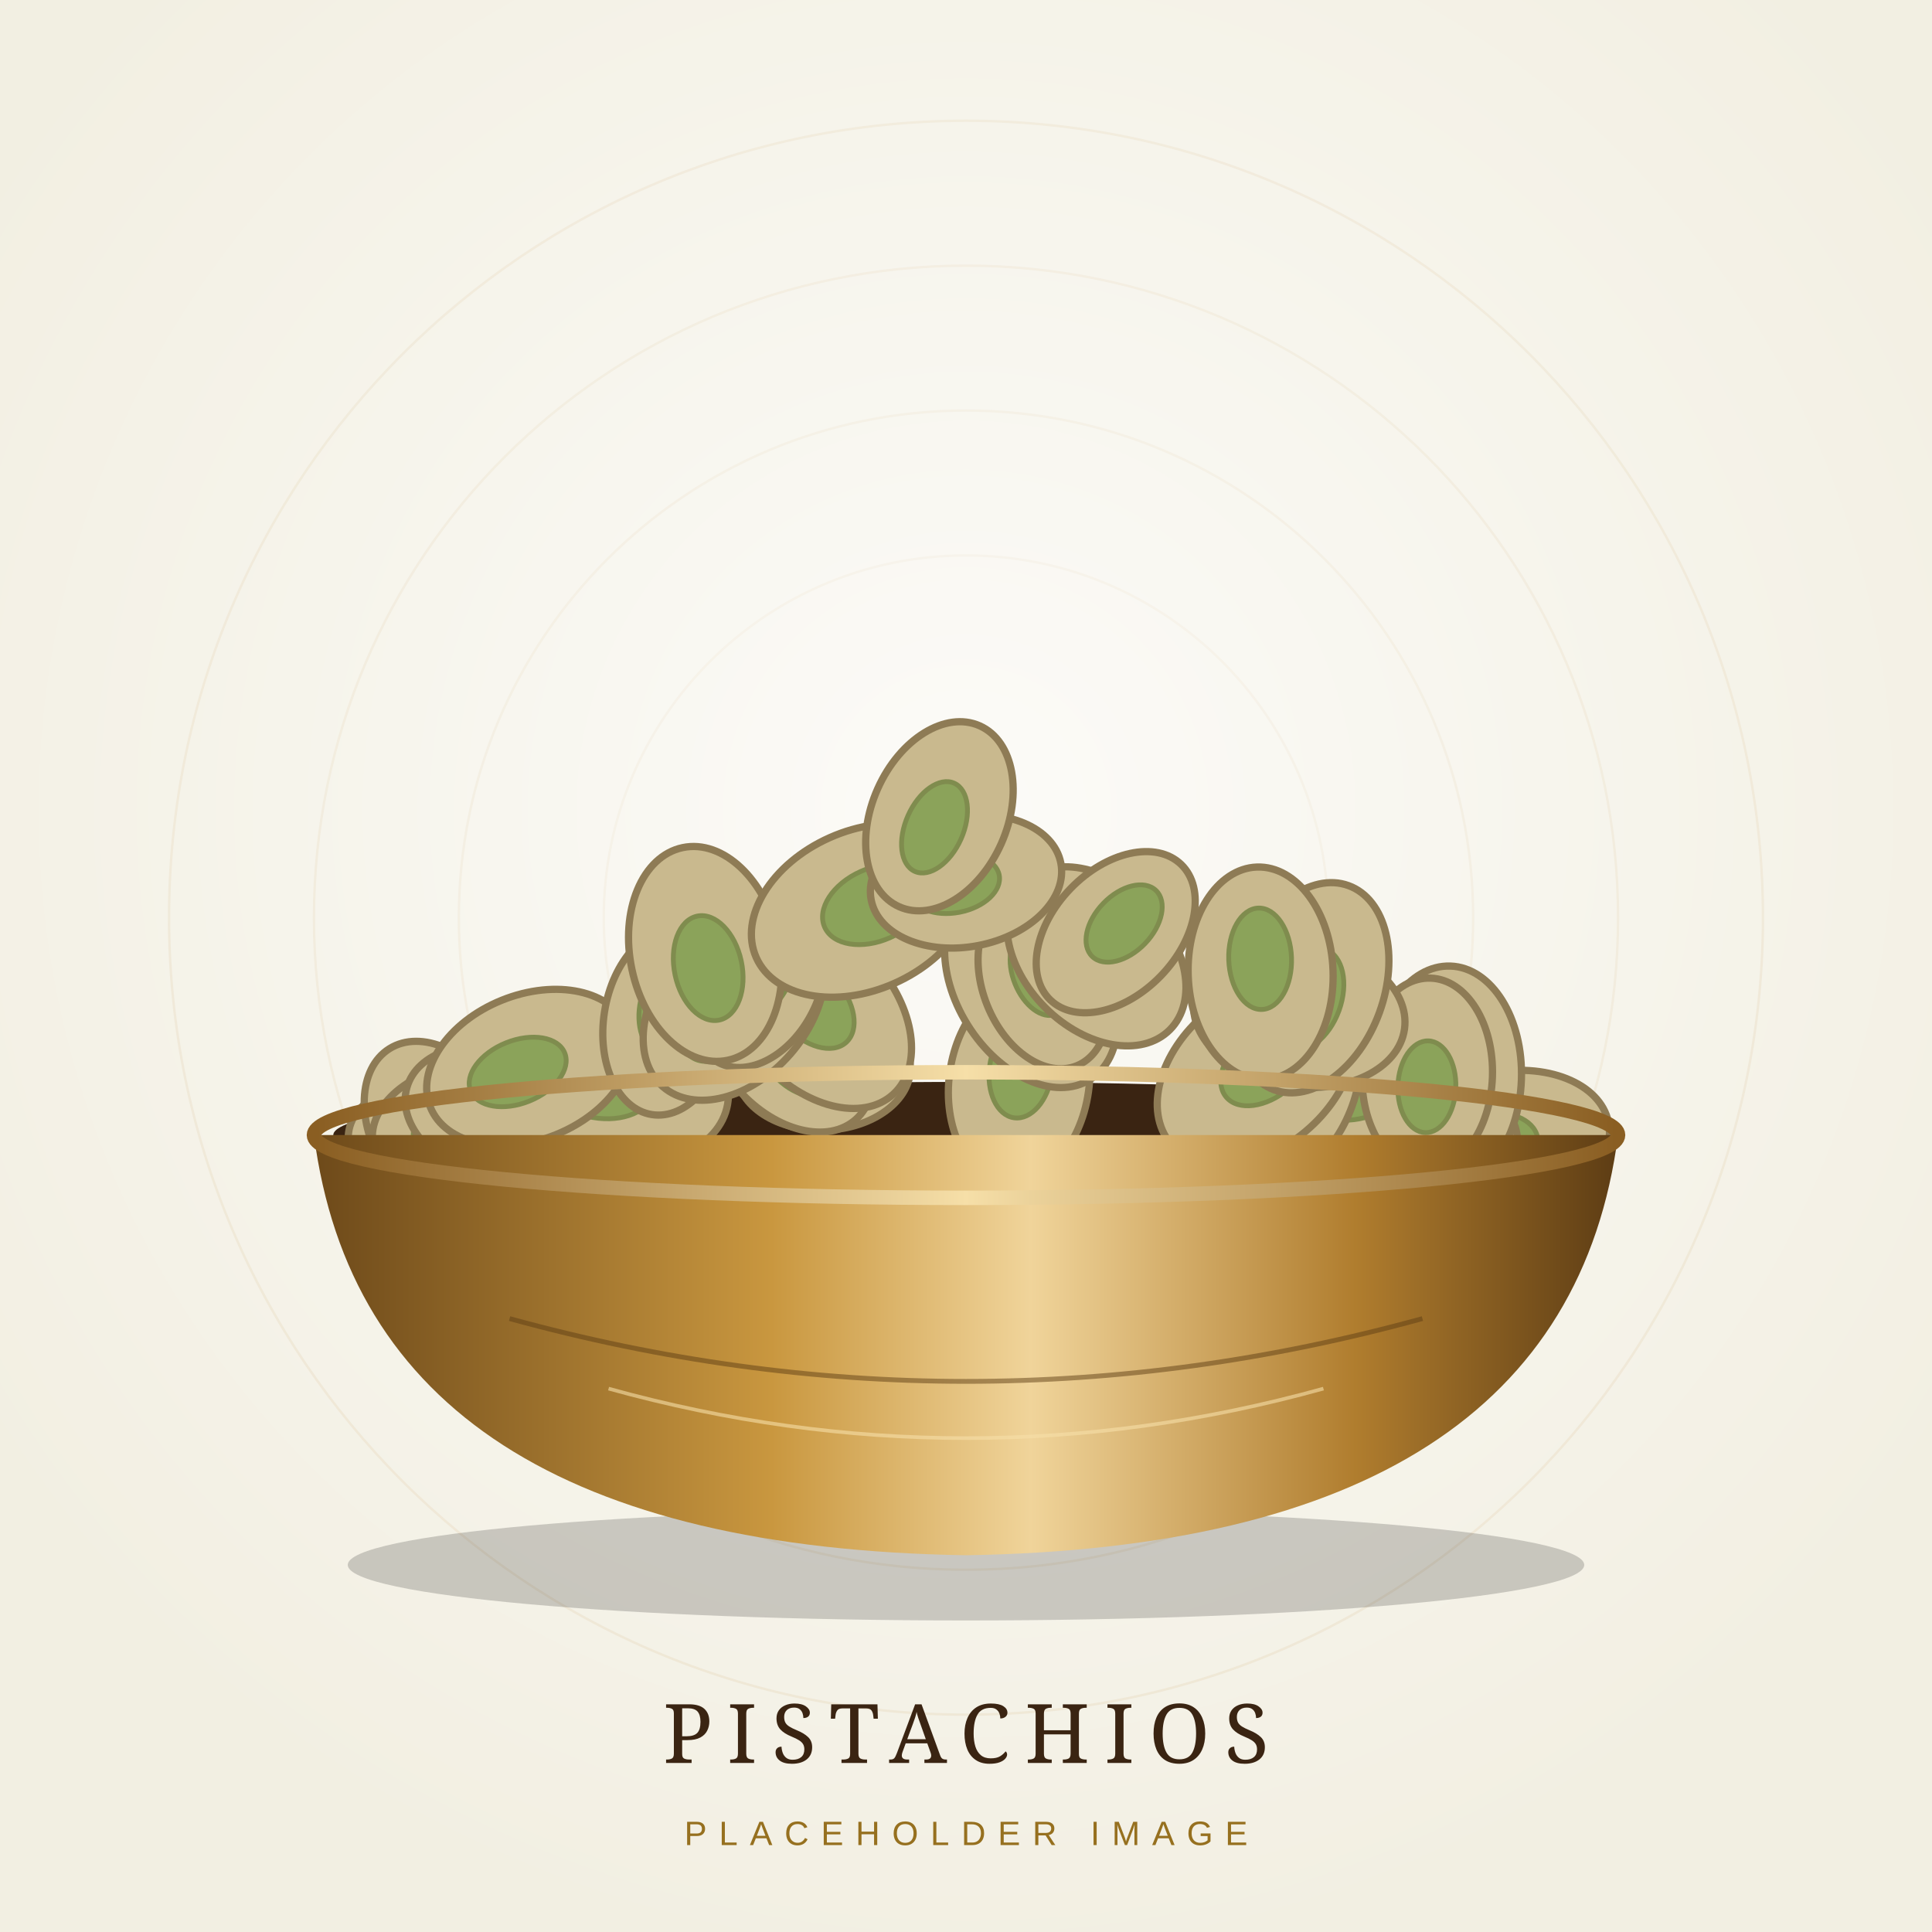
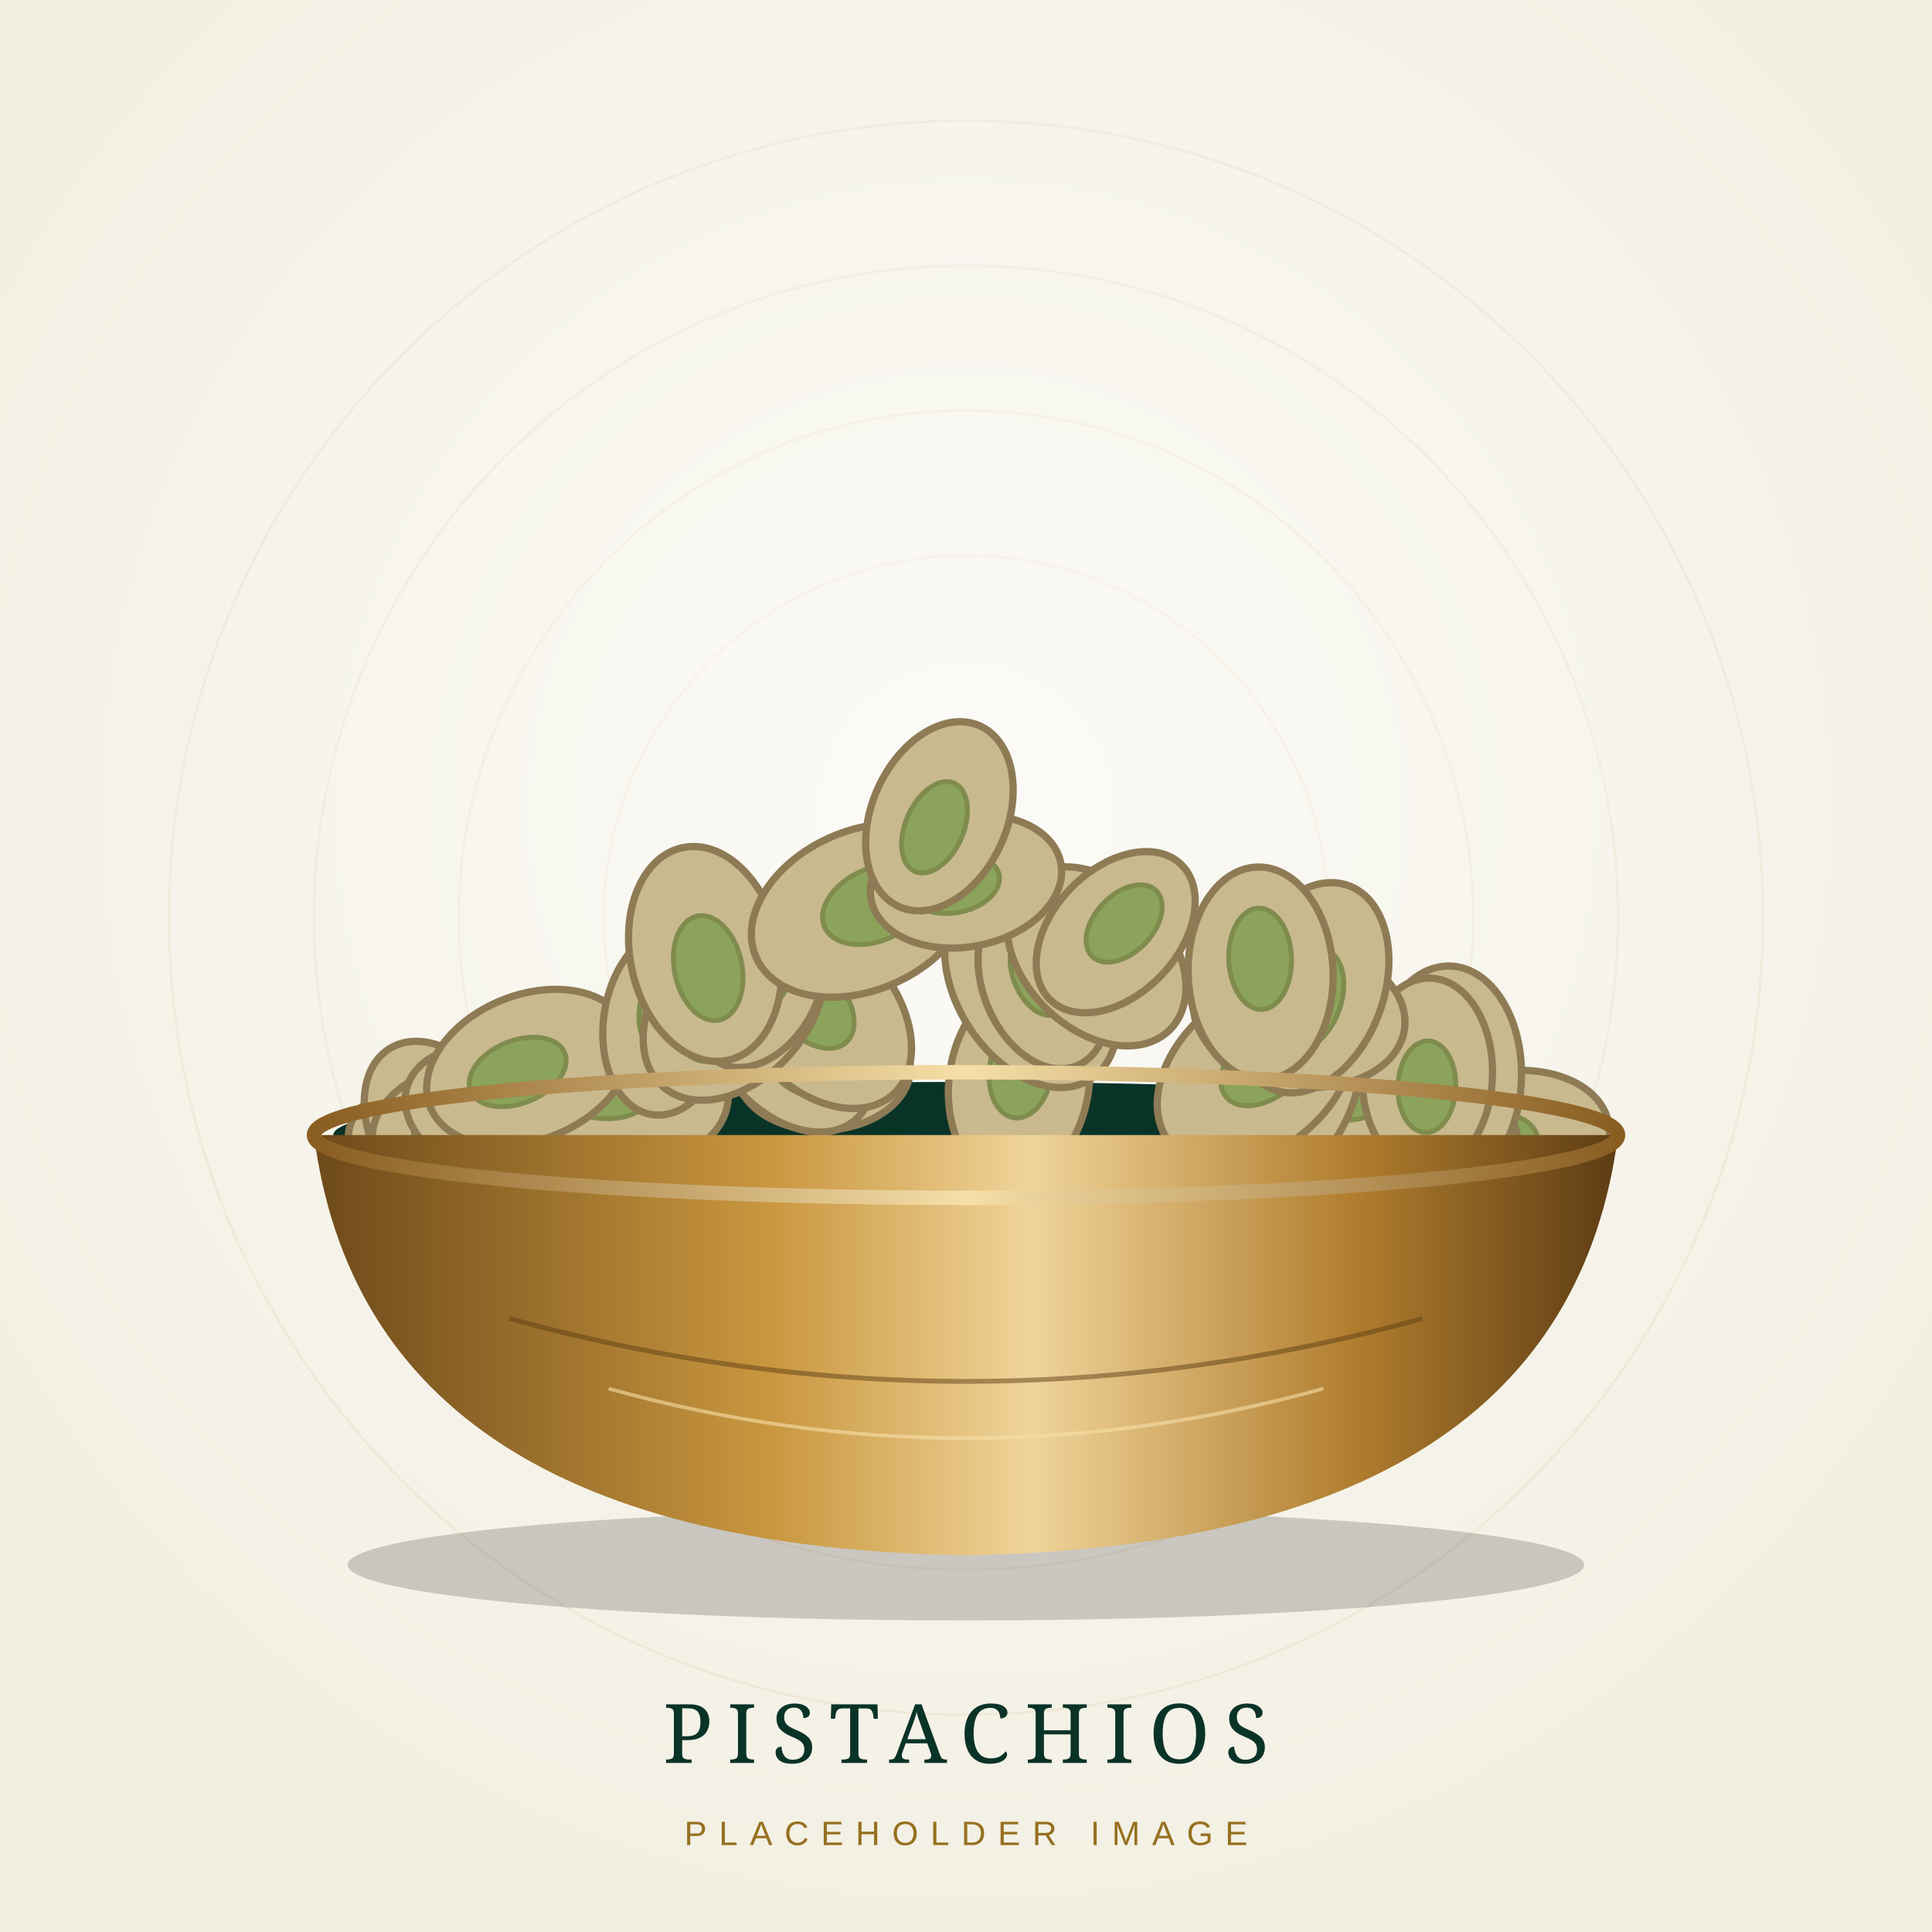
<svg xmlns="http://www.w3.org/2000/svg" viewBox="0 0 800 800" role="img" aria-label="Pistachios placeholder illustration">
  <defs>
    <linearGradient id="brass" x1="0" y1="0" x2="1" y2="0">
      <stop offset="0" stop-color="#6E4A1A" />
      <stop offset="0.35" stop-color="#C9973F" />
      <stop offset="0.55" stop-color="#F0D49A" />
      <stop offset="0.8" stop-color="#B07D2E" />
      <stop offset="1" stop-color="#5E3D14" />
    </linearGradient>
    <linearGradient id="rim" x1="0" y1="0" x2="1" y2="0">
      <stop offset="0" stop-color="#8A5E22" />
      <stop offset="0.5" stop-color="#F6DFA8" />
      <stop offset="1" stop-color="#8A5E22" />
    </linearGradient>
    <radialGradient id="glow" cx="0.5" cy="0.42" r="0.6">
      <stop offset="0" stop-color="#FFFFFF" stop-opacity="0.75" />
      <stop offset="1" stop-color="#FFFFFF" stop-opacity="0" />
    </radialGradient>
    <radialGradient id="velvet" cx="0.3" cy="0.2" r="0.9">
-       <stop offset="0" stop-color="#4A2A1E" />
-       <stop offset="0.6" stop-color="#22160F" />
-       <stop offset="1" stop-color="#140C08" />
+       <stop offset="0" stop-color="#0F4A3A" />
+       <stop offset="0.6" stop-color="#082C22" />
+       <stop offset="1" stop-color="#041A14" />
    </radialGradient>
  </defs>
  <rect width="800" height="800" fill="#F2EFE2" />
  <g fill="none" stroke="#B8893B" stroke-opacity="0.12">
    <circle cx="400" cy="380" r="150" />
    <circle cx="400" cy="380" r="210" />
    <circle cx="400" cy="380" r="270" />
    <circle cx="400" cy="380" r="330" />
  </g>
  <rect width="800" height="800" fill="url(#glow)" />
-   <ellipse cx="400" cy="470" rx="262" ry="22" fill="#3A2412" />
+   <ellipse cx="400" cy="470" rx="262" ry="22" fill="#0A3328" />
  <g transform="rotate(27 194 475)">
    <ellipse cx="194" cy="475" rx="38" ry="26" fill="#C9B98E" stroke="#8E7B55" stroke-width="3" />
    <ellipse cx="198" cy="475" rx="18" ry="11" fill="#8BA35A" stroke="#7F8C4E" stroke-width="2" />
  </g>
  <g transform="rotate(168 622 474)">
    <ellipse cx="622" cy="474" rx="45" ry="30" fill="#C9B98E" stroke="#8E7B55" stroke-width="3" />
    <ellipse cx="628" cy="474" rx="21" ry="14" fill="#8BA35A" stroke="#7F8C4E" stroke-width="2" />
  </g>
  <g transform="rotate(188 181 474)">
    <ellipse cx="181" cy="474" rx="37" ry="25" fill="#C9B98E" stroke="#8E7B55" stroke-width="3" />
    <ellipse cx="185" cy="474" rx="18" ry="11" fill="#8BA35A" stroke="#7F8C4E" stroke-width="2" />
  </g>
  <g transform="rotate(238 183 469)">
    <ellipse cx="183" cy="469" rx="41" ry="28" fill="#C9B98E" stroke="#8E7B55" stroke-width="3" />
    <ellipse cx="188" cy="469" rx="19" ry="12" fill="#8BA35A" stroke="#7F8C4E" stroke-width="2" />
  </g>
  <g transform="rotate(14 591 468)">
    <ellipse cx="591" cy="468" rx="38" ry="26" fill="#C9B98E" stroke="#8E7B55" stroke-width="3" />
    <ellipse cx="596" cy="468" rx="18" ry="12" fill="#8BA35A" stroke="#7F8C4E" stroke-width="2" />
  </g>
  <g transform="rotate(173 196 468)">
    <ellipse cx="196" cy="468" rx="42" ry="28" fill="#C9B98E" stroke="#8E7B55" stroke-width="3" />
    <ellipse cx="201" cy="468" rx="20" ry="13" fill="#8BA35A" stroke="#7F8C4E" stroke-width="2" />
  </g>
  <g transform="rotate(16 206 461)">
    <ellipse cx="206" cy="461" rx="39" ry="27" fill="#C9B98E" stroke="#8E7B55" stroke-width="3" />
    <ellipse cx="211" cy="461" rx="19" ry="12" fill="#8BA35A" stroke="#7F8C4E" stroke-width="2" />
  </g>
  <g transform="rotate(324 574 452)">
    <ellipse cx="574" cy="452" rx="48" ry="33" fill="#C9B98E" stroke="#8E7B55" stroke-width="3" />
    <ellipse cx="580" cy="452" rx="23" ry="15" fill="#8BA35A" stroke="#7F8C4E" stroke-width="2" />
  </g>
  <g transform="rotate(115 546 451)">
    <ellipse cx="546" cy="451" rx="36" ry="25" fill="#C9B98E" stroke="#8E7B55" stroke-width="3" />
    <ellipse cx="550" cy="451" rx="18" ry="11" fill="#8BA35A" stroke="#7F8C4E" stroke-width="2" />
  </g>
  <g transform="rotate(190 254 449)">
    <ellipse cx="254" cy="449" rx="48" ry="33" fill="#C9B98E" stroke="#8E7B55" stroke-width="3" />
    <ellipse cx="260" cy="449" rx="23" ry="15" fill="#8BA35A" stroke="#7F8C4E" stroke-width="2" />
  </g>
  <g transform="rotate(173 565 449)">
    <ellipse cx="565" cy="449" rx="45" ry="30" fill="#C9B98E" stroke="#8E7B55" stroke-width="3" />
    <ellipse cx="571" cy="449" rx="21" ry="14" fill="#8BA35A" stroke="#7F8C4E" stroke-width="2" />
  </g>
  <g transform="rotate(278 422 448)">
    <ellipse cx="422" cy="448" rx="42" ry="29" fill="#C9B98E" stroke="#8E7B55" stroke-width="3" />
    <ellipse cx="427" cy="448" rx="20" ry="13" fill="#8BA35A" stroke="#7F8C4E" stroke-width="2" />
  </g>
  <g transform="rotate(108 533 447)">
    <ellipse cx="533" cy="447" rx="43" ry="29" fill="#C9B98E" stroke="#8E7B55" stroke-width="3" />
    <ellipse cx="538" cy="447" rx="21" ry="13" fill="#8BA35A" stroke="#7F8C4E" stroke-width="2" />
  </g>
  <g transform="rotate(92 599 446)">
    <ellipse cx="599" cy="446" rx="46" ry="31" fill="#C9B98E" stroke="#8E7B55" stroke-width="3" />
    <ellipse cx="604" cy="446" rx="22" ry="14" fill="#8BA35A" stroke="#7F8C4E" stroke-width="2" />
  </g>
  <g transform="rotate(92 591 445)">
    <ellipse cx="591" cy="445" rx="40" ry="27" fill="#C9B98E" stroke="#8E7B55" stroke-width="3" />
    <ellipse cx="596" cy="445" rx="19" ry="12" fill="#8BA35A" stroke="#7F8C4E" stroke-width="2" />
  </g>
  <g transform="rotate(320 520 444)">
    <ellipse cx="520" cy="444" rx="46" ry="32" fill="#C9B98E" stroke="#8E7B55" stroke-width="3" />
    <ellipse cx="526" cy="444" rx="22" ry="14" fill="#8BA35A" stroke="#7F8C4E" stroke-width="2" />
  </g>
  <g transform="rotate(358 341 443)">
    <ellipse cx="341" cy="443" rx="36" ry="25" fill="#C9B98E" stroke="#8E7B55" stroke-width="3" />
    <ellipse cx="345" cy="443" rx="17" ry="11" fill="#8BA35A" stroke="#7F8C4E" stroke-width="2" />
  </g>
  <g transform="rotate(158 219 442)">
    <ellipse cx="219" cy="442" rx="44" ry="30" fill="#C9B98E" stroke="#8E7B55" stroke-width="3" />
    <ellipse cx="224" cy="442" rx="21" ry="13" fill="#8BA35A" stroke="#7F8C4E" stroke-width="2" />
  </g>
  <g transform="rotate(48 327 433)">
    <ellipse cx="327" cy="433" rx="41" ry="28" fill="#C9B98E" stroke="#8E7B55" stroke-width="3" />
    <ellipse cx="332" cy="433" rx="20" ry="13" fill="#8BA35A" stroke="#7F8C4E" stroke-width="2" />
  </g>
  <g transform="rotate(279 276 423)">
    <ellipse cx="276" cy="423" rx="39" ry="26" fill="#C9B98E" stroke="#8E7B55" stroke-width="3" />
    <ellipse cx="281" cy="423" rx="19" ry="12" fill="#8BA35A" stroke="#7F8C4E" stroke-width="2" />
  </g>
  <g transform="rotate(188 538 420)">
    <ellipse cx="538" cy="420" rx="44" ry="30" fill="#C9B98E" stroke="#8E7B55" stroke-width="3" />
    <ellipse cx="543" cy="420" rx="21" ry="13" fill="#8BA35A" stroke="#7F8C4E" stroke-width="2" />
  </g>
  <g transform="rotate(228 339 419)">
    <ellipse cx="339" cy="419" rx="46" ry="31" fill="#C9B98E" stroke="#8E7B55" stroke-width="3" />
    <ellipse cx="344" cy="419" rx="22" ry="14" fill="#8BA35A" stroke="#7F8C4E" stroke-width="2" />
  </g>
  <g transform="rotate(131 304 416)">
    <ellipse cx="304" cy="416" rx="45" ry="31" fill="#C9B98E" stroke="#8E7B55" stroke-width="3" />
    <ellipse cx="310" cy="416" rx="22" ry="14" fill="#8BA35A" stroke="#7F8C4E" stroke-width="2" />
  </g>
  <g transform="rotate(110 543 409)">
    <ellipse cx="543" cy="409" rx="45" ry="30" fill="#C9B98E" stroke="#8E7B55" stroke-width="3" />
    <ellipse cx="548" cy="409" rx="22" ry="14" fill="#8BA35A" stroke="#7F8C4E" stroke-width="2" />
  </g>
  <g transform="rotate(238 427 408)">
    <ellipse cx="427" cy="408" rx="46" ry="31" fill="#C9B98E" stroke="#8E7B55" stroke-width="3" />
    <ellipse cx="432" cy="408" rx="22" ry="14" fill="#8BA35A" stroke="#7F8C4E" stroke-width="2" />
  </g>
  <g transform="rotate(297 314 408)">
    <ellipse cx="314" cy="408" rx="36" ry="25" fill="#C9B98E" stroke="#8E7B55" stroke-width="3" />
    <ellipse cx="318" cy="408" rx="17" ry="11" fill="#8BA35A" stroke="#7F8C4E" stroke-width="2" />
  </g>
  <g transform="rotate(248 432 407)">
    <ellipse cx="432" cy="407" rx="37" ry="25" fill="#C9B98E" stroke="#8E7B55" stroke-width="3" />
    <ellipse cx="436" cy="407" rx="18" ry="11" fill="#8BA35A" stroke="#7F8C4E" stroke-width="2" />
  </g>
  <g transform="rotate(268 522 403)">
    <ellipse cx="522" cy="403" rx="44" ry="30" fill="#C9B98E" stroke="#8E7B55" stroke-width="3" />
    <ellipse cx="528" cy="403" rx="21" ry="13" fill="#8BA35A" stroke="#7F8C4E" stroke-width="2" />
  </g>
  <g transform="rotate(225 454 396)">
    <ellipse cx="454" cy="396" rx="43" ry="30" fill="#C9B98E" stroke="#8E7B55" stroke-width="3" />
    <ellipse cx="459" cy="396" rx="21" ry="13" fill="#8BA35A" stroke="#7F8C4E" stroke-width="2" />
  </g>
  <g transform="rotate(78 292 395)">
    <ellipse cx="292" cy="395" rx="45" ry="31" fill="#C9B98E" stroke="#8E7B55" stroke-width="3" />
    <ellipse cx="298" cy="395" rx="22" ry="14" fill="#8BA35A" stroke="#7F8C4E" stroke-width="2" />
  </g>
  <g transform="rotate(314 462 386)">
    <ellipse cx="462" cy="386" rx="39" ry="26" fill="#C9B98E" stroke="#8E7B55" stroke-width="3" />
    <ellipse cx="467" cy="386" rx="19" ry="12" fill="#8BA35A" stroke="#7F8C4E" stroke-width="2" />
  </g>
  <g transform="rotate(336 357 377)">
    <ellipse cx="357" cy="377" rx="48" ry="33" fill="#C9B98E" stroke="#8E7B55" stroke-width="3" />
    <ellipse cx="363" cy="377" rx="23" ry="15" fill="#8BA35A" stroke="#7F8C4E" stroke-width="2" />
  </g>
  <g transform="rotate(169 400 365)">
    <ellipse cx="400" cy="365" rx="40" ry="27" fill="#C9B98E" stroke="#8E7B55" stroke-width="3" />
    <ellipse cx="405" cy="365" rx="19" ry="12" fill="#8BA35A" stroke="#7F8C4E" stroke-width="2" />
  </g>
  <g transform="rotate(114 389 338)">
    <ellipse cx="389" cy="338" rx="41" ry="28" fill="#C9B98E" stroke="#8E7B55" stroke-width="3" />
    <ellipse cx="394" cy="338" rx="20" ry="12" fill="#8BA35A" stroke="#7F8C4E" stroke-width="2" />
  </g>
  <ellipse cx="400" cy="648" rx="256" ry="23" fill="#000" opacity="0.18" />
  <path d="M130,470 Q152,640 400,644 Q648,640 670,470Z" fill="url(#brass)" />
  <path d="M211,546 Q400,598 589,546" stroke="#5E3D14" stroke-width="2" fill="none" opacity="0.5" />
  <path d="M252,575 Q400,616 548,575" stroke="#F6DFA8" stroke-width="1.5" fill="none" opacity="0.6" />
  <ellipse cx="400" cy="470" rx="270" ry="26" fill="none" stroke="url(#rim)" stroke-width="6" />
-   <text x="400" y="730" text-anchor="middle" font-family="Georgia, serif" font-size="34" letter-spacing="6" fill="#3A2412">PISTACHIOS</text>
+   <text x="400" y="730" text-anchor="middle" font-family="Georgia, serif" font-size="34" letter-spacing="6" fill="#0A3328">PISTACHIOS</text>
  <text x="400" y="764" text-anchor="middle" font-family="Arial, sans-serif" font-size="14" letter-spacing="5" fill="#96701F">PLACEHOLDER IMAGE</text>
</svg>
